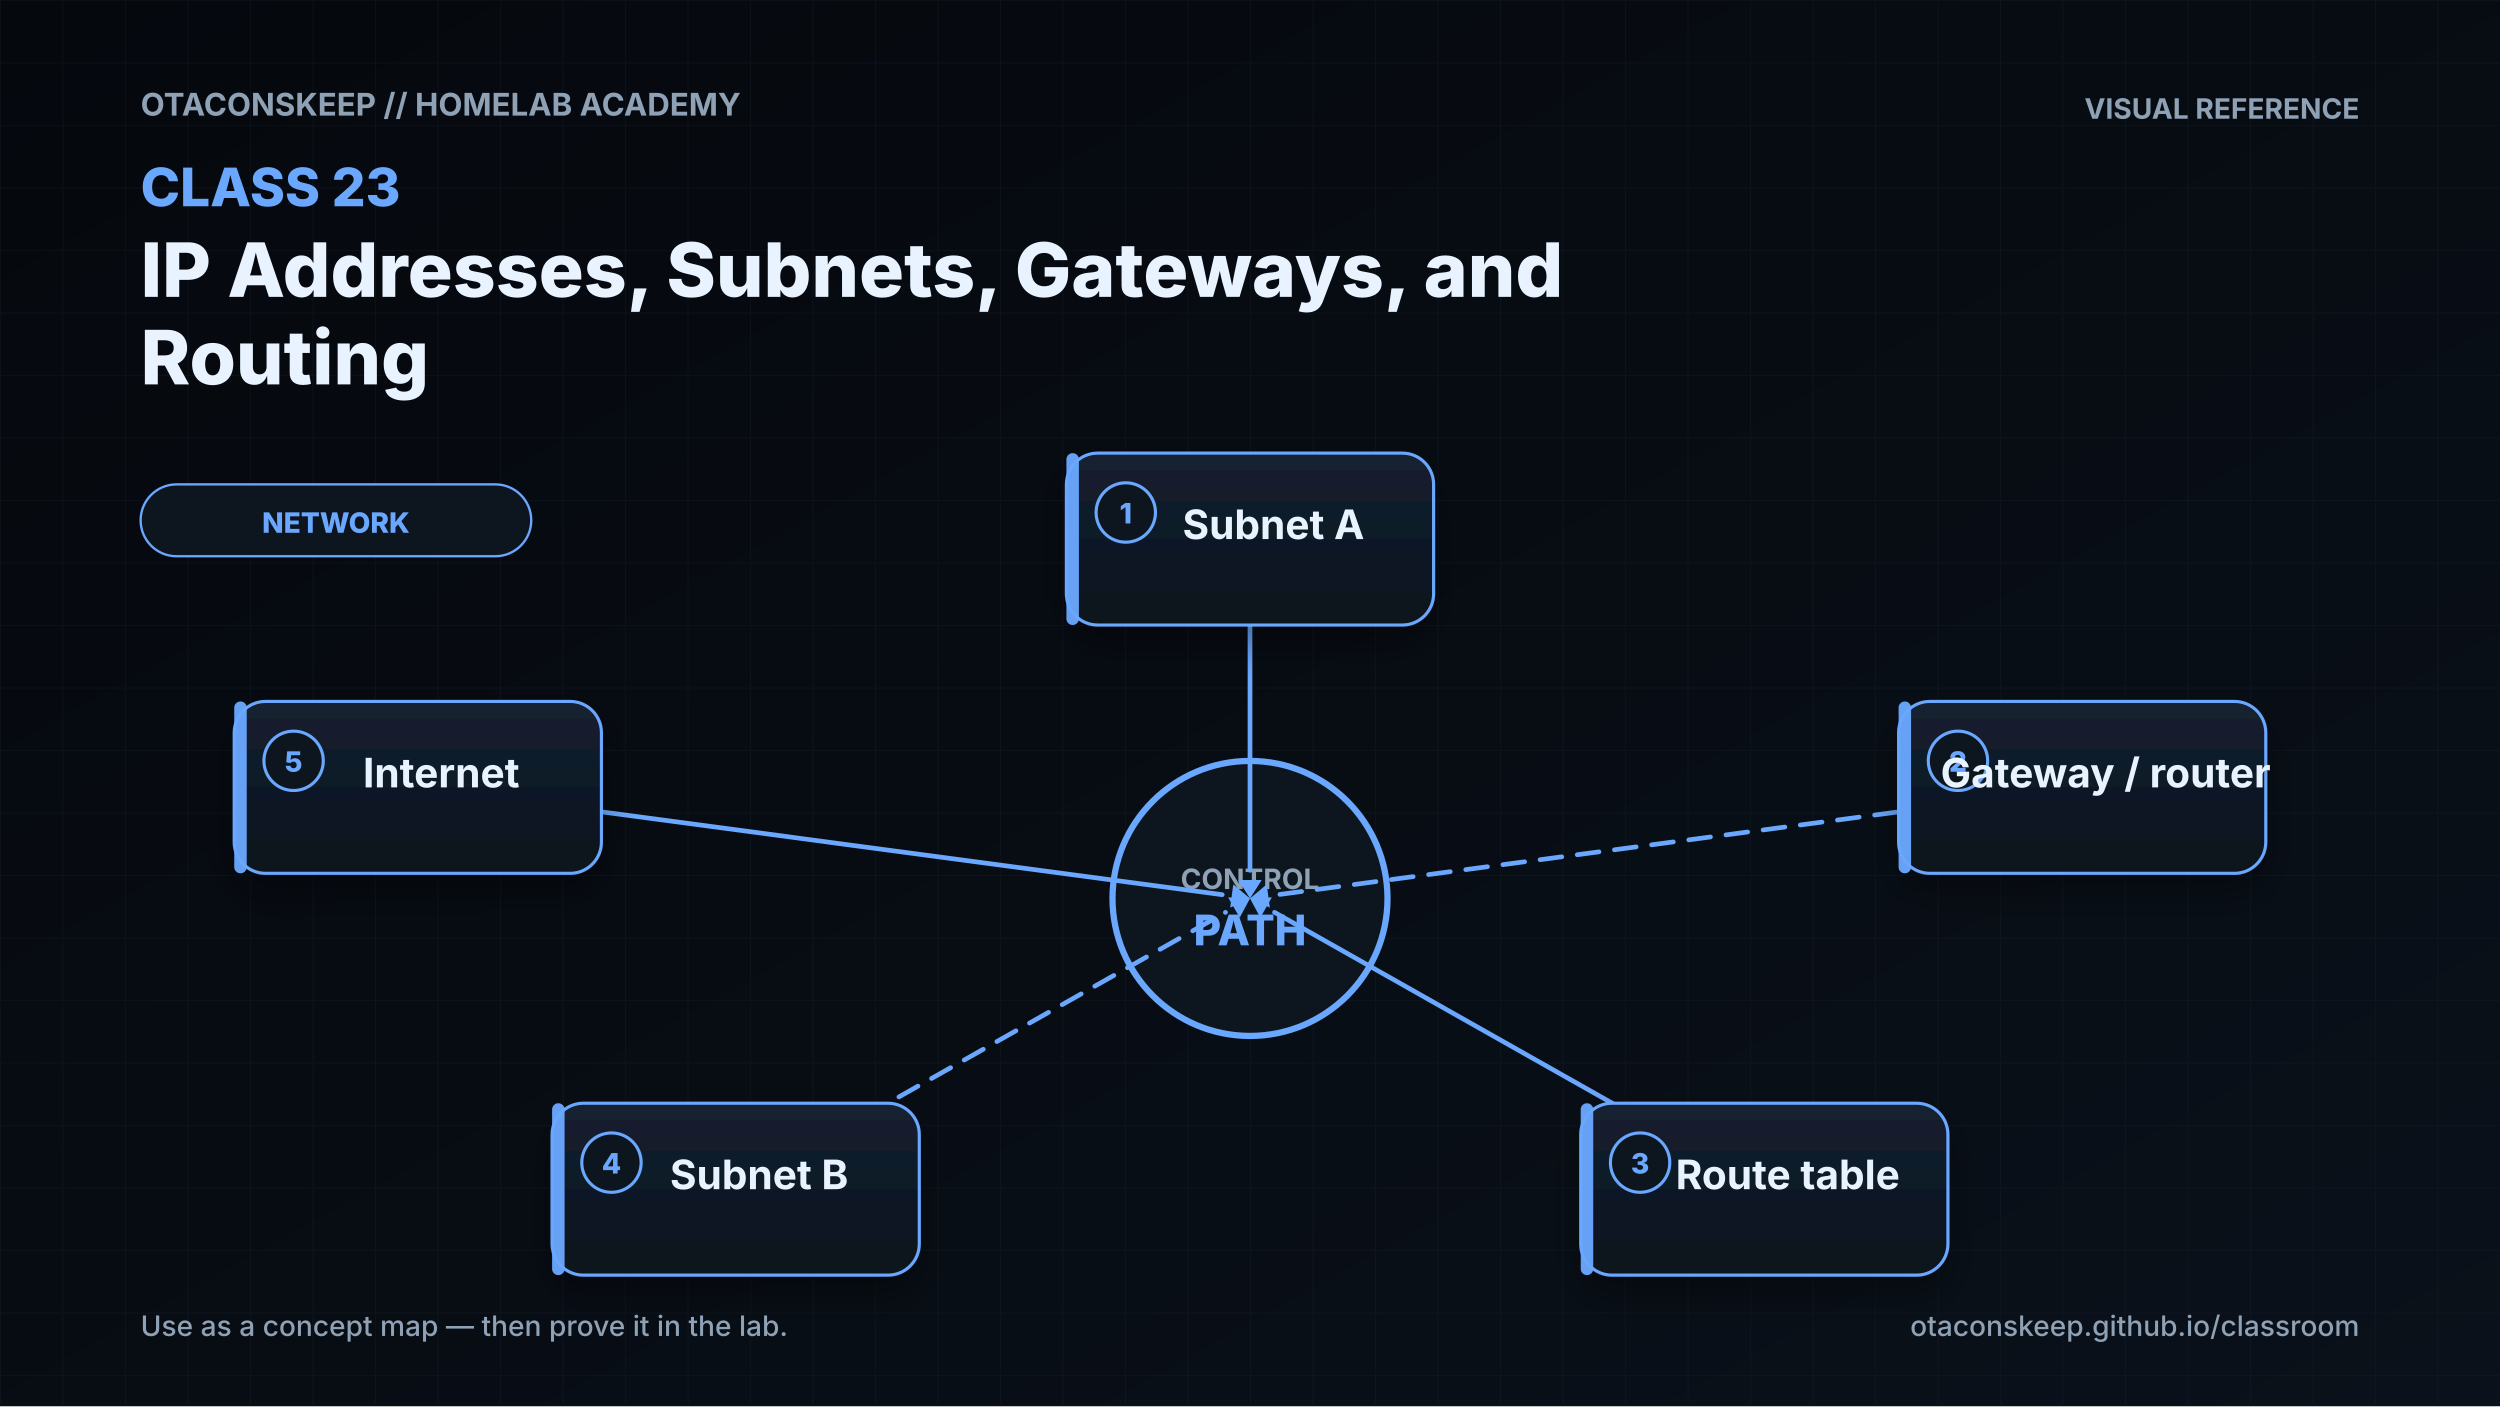
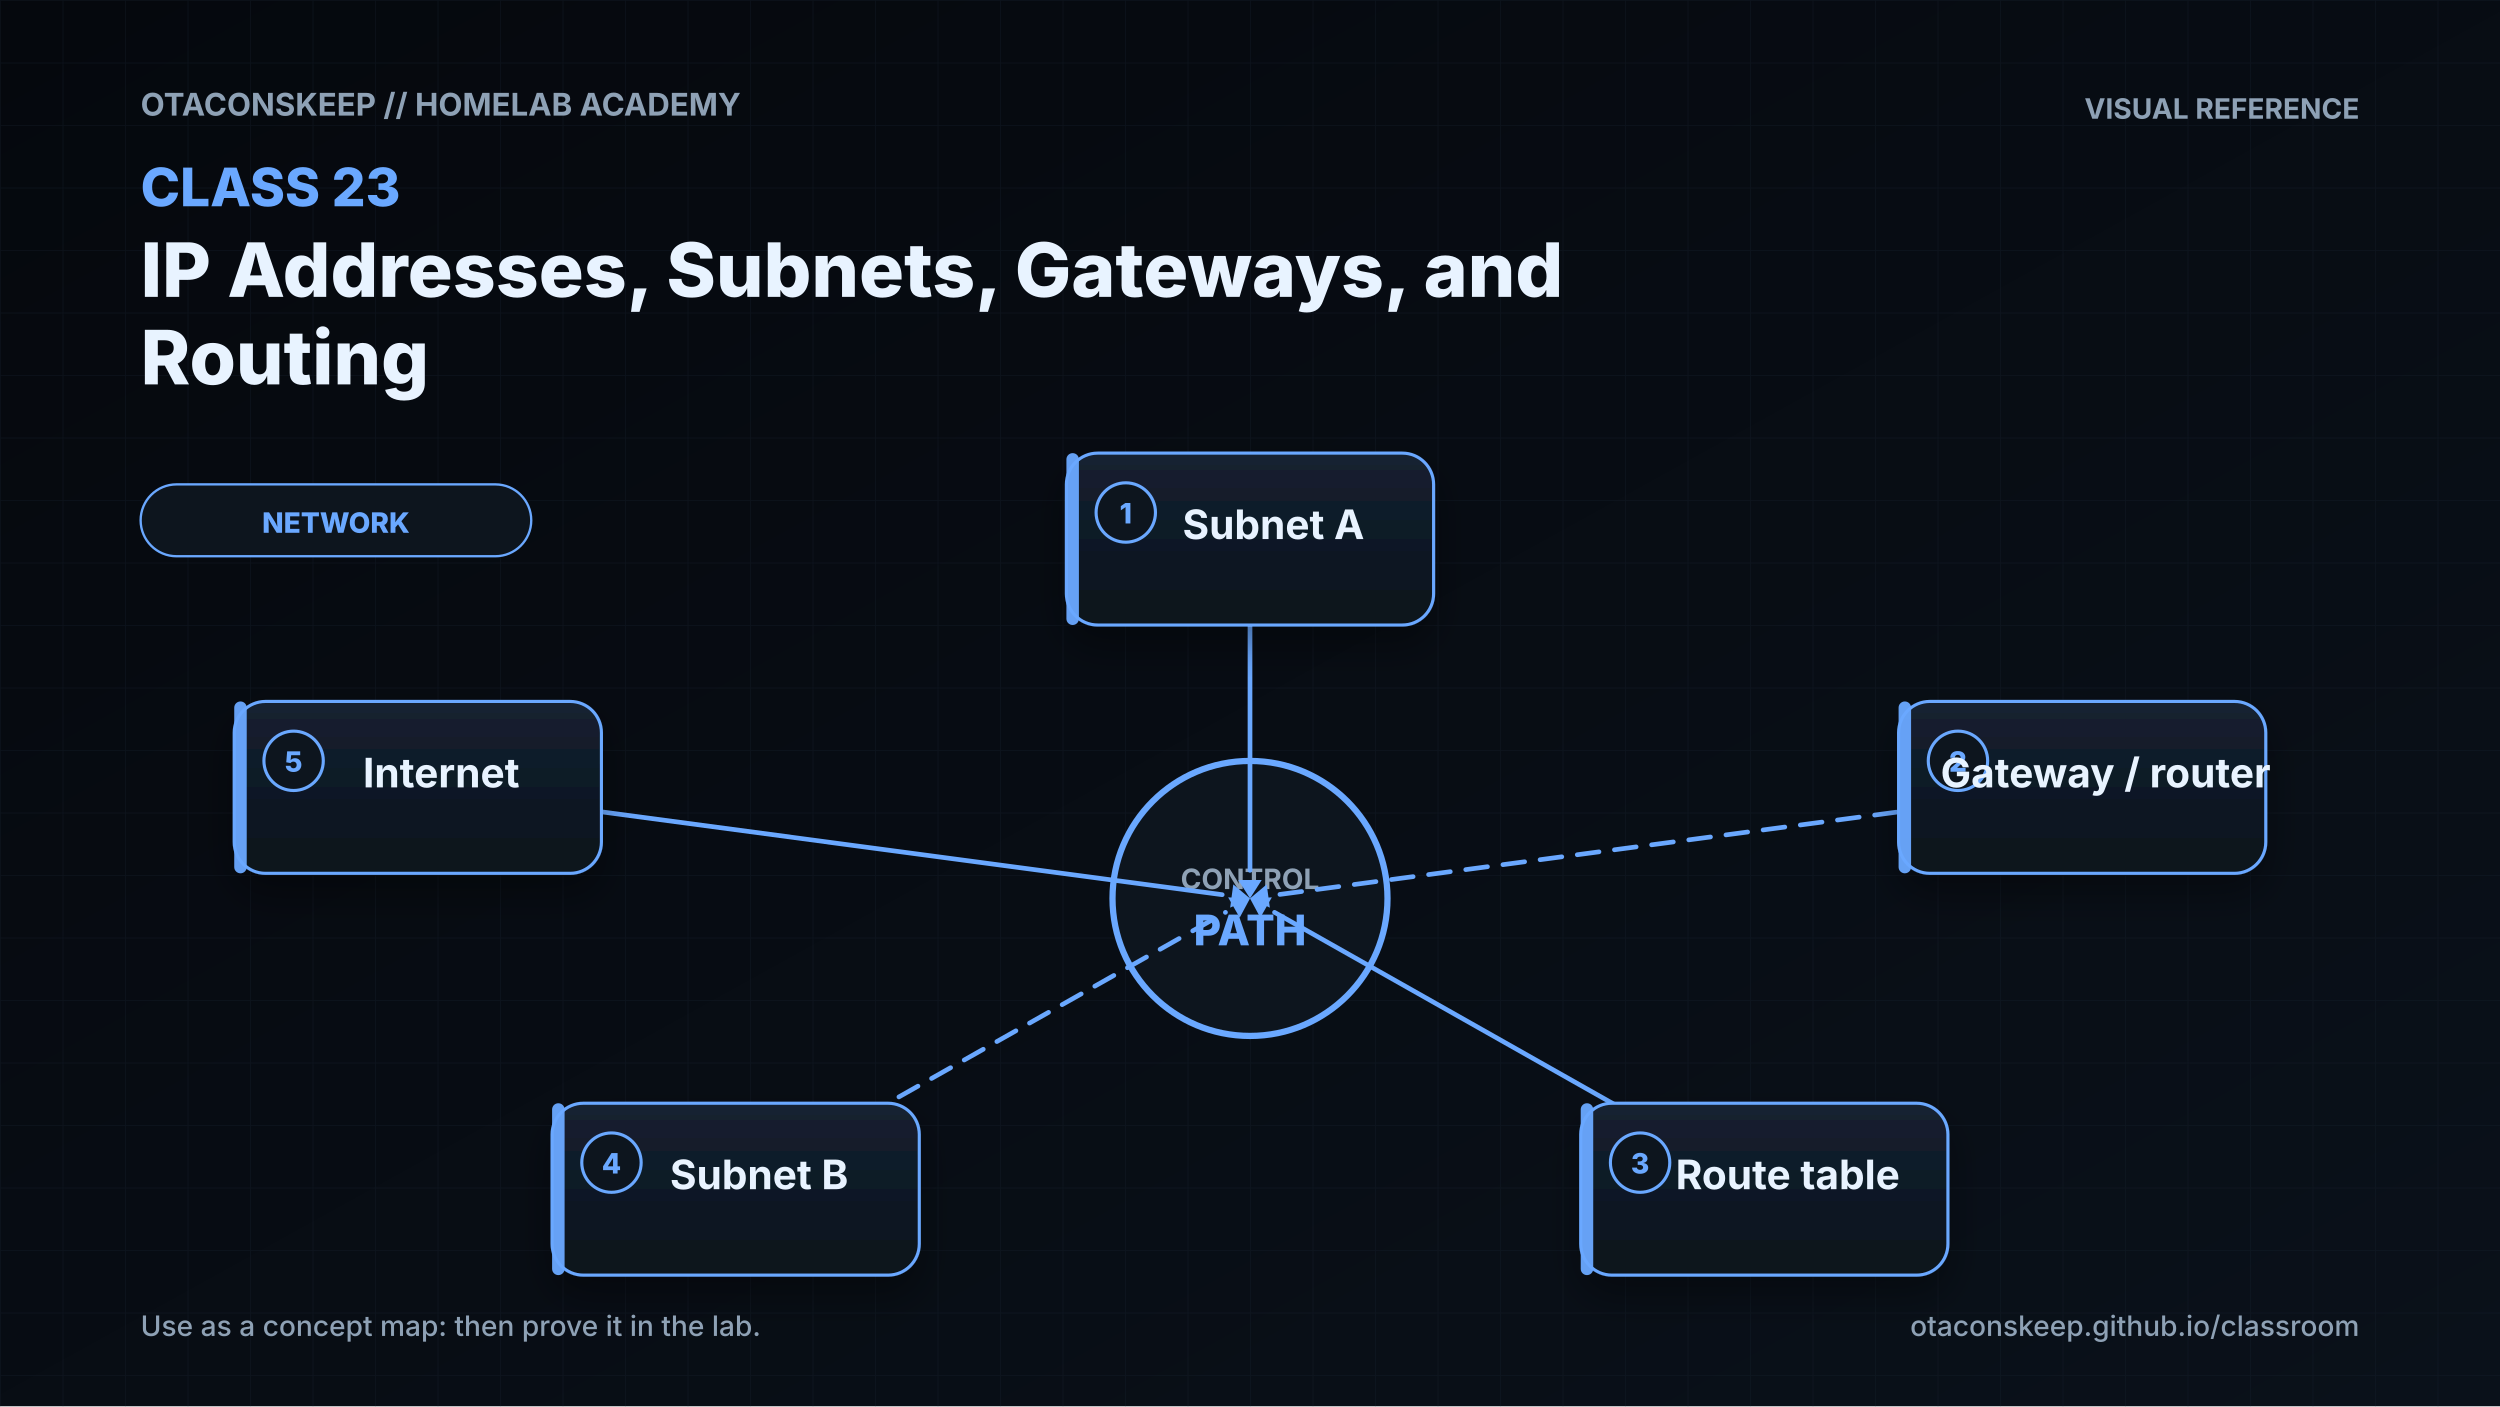
<svg xmlns="http://www.w3.org/2000/svg" width="1600" height="900" viewBox="0 0 1600 900">
  <defs>
    <linearGradient id="bg" x1="0" y1="0" x2="1" y2="1">
      <stop offset="0" stop-color="#05080d" />
      <stop offset="1" stop-color="#0a111a" />
    </linearGradient>
    <linearGradient id="glass" x1="0" y1="0" x2="0" y2="1">
      <stop offset="0" stop-color="#142131" />
      <stop offset="1" stop-color="#0b121b" />
    </linearGradient>
    <filter id="shadow" x="-30%" y="-30%" width="160%" height="160%">
      <feDropShadow dx="0" dy="12" stdDeviation="12" flood-color="#000" flood-opacity="0.35" />
    </filter>
    <filter id="glow">
      <feGaussianBlur stdDeviation="4" result="blur" />
      <feMerge>
        <feMergeNode in="blur" />
        <feMergeNode in="SourceGraphic" />
      </feMerge>
    </filter>
    <pattern id="grid" width="40" height="40" patternUnits="userSpaceOnUse">
      <path d="M 40 0 L 0 0 0 40" fill="none" stroke="#182331" stroke-width="1" opacity="0.55" />
    </pattern>
  </defs>
  <rect width="100%" height="100%" fill="url(#bg)" />
  <rect width="100%" height="100%" fill="url(#grid)" opacity="0.65" />
  <text x="90" y="74" font-family="Inter,Segoe UI,Arial,sans-serif" font-size="20" font-weight="700" fill="#8ea1b5" text-anchor="start" opacity="1">OTACONSKEEP // HOMELAB ACADEMY</text>
  <text x="90" y="132" font-family="Inter,Segoe UI,Arial,sans-serif" font-size="34" font-weight="800" fill="#6aa8ff" text-anchor="start" opacity="1">CLASS 23</text>
  <text x="90" y="190" font-family="Inter,Segoe UI,Arial,sans-serif" font-size="48" font-weight="800" fill="#e8f3ff" text-anchor="start" opacity="1">IP Addresses, Subnets, Gateways, and</text>
  <text x="90" y="246" font-family="Inter,Segoe UI,Arial,sans-serif" font-size="48" font-weight="800" fill="#e8f3ff" text-anchor="start" opacity="1">Routing</text>
  <rect x="90" y="310" width="250" height="46" rx="23" fill="#0d151e" stroke="#6aa8ff" stroke-width="1.5" opacity="1" />
  <text x="215" y="341" font-family="Inter,Segoe UI,Arial,sans-serif" font-size="18" font-weight="800" fill="#6aa8ff" text-anchor="middle" opacity="1">NETWORK</text>
  <text x="1510" y="76" font-family="Inter,Segoe UI,Arial,sans-serif" font-size="18" font-weight="700" fill="#8ea1b5" text-anchor="end" opacity="1">VISUAL REFERENCE</text>
  <circle cx="800" cy="575" r="88" fill="#0d151e" stroke="#6aa8ff" stroke-width="4" />
  <text x="800" y="569" font-family="Inter,Segoe UI,Arial,sans-serif" font-size="18" font-weight="700" fill="#8ea1b5" text-anchor="middle" opacity="1">CONTROL</text>
  <text x="800" y="605" font-family="Inter,Segoe UI,Arial,sans-serif" font-size="27" font-weight="800" fill="#6aa8ff" text-anchor="middle" opacity="1">PATH</text>
  <line x1="800.0" y1="345.0" x2="800.0" y2="557.0" stroke="#6aa8ff" stroke-width="3" stroke-linecap="round" />
  <polygon points="800,575 792.5,563.2 807.5,563.2" fill="#6aa8ff" />
  <rect x="682.5" y="290.0" width="235" height="110" rx="20" fill="url(#glass)" stroke="#6aa8ff" stroke-width="2" opacity="1" filter="url(#shadow)" />
  <rect x="682.5" y="290.0" width="8" height="110" rx="4" fill="#6aa8ff" opacity="0.95" />
  <circle cx="720.5" cy="328.0" r="19" fill="#0d151e" stroke="#6aa8ff" stroke-width="2" />
  <text x="720.5" y="335.0" font-family="Inter,Segoe UI,Arial,sans-serif" font-size="18" font-weight="800" fill="#6aa8ff" text-anchor="middle" opacity="1">1</text>
  <text x="815.0" y="345.0" font-family="Inter,Segoe UI,Arial,sans-serif" font-size="26" font-weight="700" fill="#e8f3ff" text-anchor="middle" opacity="1">Subnet A</text>
  <line x1="1332.592" y1="503.926" x2="817.8" y2="572.6" stroke="#6aa8ff" stroke-width="3" stroke-linecap="round" stroke-dasharray="14 10" />
  <polygon points="800,575 810.7,566.0 812.7,580.9" fill="#6aa8ff" />
  <rect x="1215.092" y="448.926" width="235" height="110" rx="20" fill="url(#glass)" stroke="#6aa8ff" stroke-width="2" opacity="1" filter="url(#shadow)" />
  <rect x="1215.092" y="448.926" width="8" height="110" rx="4" fill="#6aa8ff" opacity="0.95" />
  <circle cx="1253.092" cy="486.926" r="19" fill="#0d151e" stroke="#6aa8ff" stroke-width="2" />
  <text x="1253.092" y="493.926" font-family="Inter,Segoe UI,Arial,sans-serif" font-size="18" font-weight="800" fill="#6aa8ff" text-anchor="middle" opacity="1">2</text>
  <text x="1347.592" y="503.926" font-family="Inter,Segoe UI,Arial,sans-serif" font-size="26" font-weight="700" fill="#e8f3ff" text-anchor="middle" opacity="1">Gateway / router</text>
  <line x1="1129.16" y1="761.074" x2="815.7" y2="583.9" stroke="#6aa8ff" stroke-width="3" stroke-linecap="round" />
  <polygon points="800,575 814.0,574.3 806.6,587.3" fill="#6aa8ff" />
  <rect x="1011.66" y="706.074" width="235" height="110" rx="20" fill="url(#glass)" stroke="#6aa8ff" stroke-width="2" opacity="1" filter="url(#shadow)" />
  <rect x="1011.66" y="706.074" width="8" height="110" rx="4" fill="#6aa8ff" opacity="0.95" />
  <circle cx="1049.66" cy="744.074" r="19" fill="#0d151e" stroke="#6aa8ff" stroke-width="2" />
  <text x="1049.66" y="751.074" font-family="Inter,Segoe UI,Arial,sans-serif" font-size="18" font-weight="800" fill="#6aa8ff" text-anchor="middle" opacity="1">3</text>
  <text x="1144.16" y="761.074" font-family="Inter,Segoe UI,Arial,sans-serif" font-size="26" font-weight="700" fill="#e8f3ff" text-anchor="middle" opacity="1">Route table</text>
  <line x1="470.84" y1="761.074" x2="784.3" y2="583.9" stroke="#6aa8ff" stroke-width="3" stroke-linecap="round" stroke-dasharray="14 10" />
  <polygon points="800,575 793.4,587.3 786.0,574.3" fill="#6aa8ff" />
  <rect x="353.34" y="706.074" width="235" height="110" rx="20" fill="url(#glass)" stroke="#6aa8ff" stroke-width="2" opacity="1" filter="url(#shadow)" />
  <rect x="353.34" y="706.074" width="8" height="110" rx="4" fill="#6aa8ff" opacity="0.95" />
  <circle cx="391.34" cy="744.074" r="19" fill="#0d151e" stroke="#6aa8ff" stroke-width="2" />
  <text x="391.34" y="751.074" font-family="Inter,Segoe UI,Arial,sans-serif" font-size="18" font-weight="800" fill="#6aa8ff" text-anchor="middle" opacity="1">4</text>
  <text x="485.84" y="761.074" font-family="Inter,Segoe UI,Arial,sans-serif" font-size="26" font-weight="700" fill="#e8f3ff" text-anchor="middle" opacity="1">Subnet B</text>
  <line x1="267.408" y1="503.926" x2="782.2" y2="572.6" stroke="#6aa8ff" stroke-width="3" stroke-linecap="round" />
  <polygon points="800,575 787.3,580.9 789.3,566.0" fill="#6aa8ff" />
  <rect x="149.908" y="448.926" width="235" height="110" rx="20" fill="url(#glass)" stroke="#6aa8ff" stroke-width="2" opacity="1" filter="url(#shadow)" />
  <rect x="149.908" y="448.926" width="8" height="110" rx="4" fill="#6aa8ff" opacity="0.95" />
  <circle cx="187.908" cy="486.926" r="19" fill="#0d151e" stroke="#6aa8ff" stroke-width="2" />
  <text x="187.908" y="493.926" font-family="Inter,Segoe UI,Arial,sans-serif" font-size="18" font-weight="800" fill="#6aa8ff" text-anchor="middle" opacity="1">5</text>
  <text x="282.408" y="503.926" font-family="Inter,Segoe UI,Arial,sans-serif" font-size="26" font-weight="700" fill="#e8f3ff" text-anchor="middle" opacity="1">Internet</text>
-   <text x="90" y="855" font-family="Inter,Segoe UI,Arial,sans-serif" font-size="18" font-weight="500" fill="#8ea1b5" text-anchor="start" opacity="1">Use as a concept map — then prove it in the lab.</text>
+   <text x="90" y="855" font-family="Inter,Segoe UI,Arial,sans-serif" font-size="18" font-weight="500" fill="#8ea1b5" text-anchor="start" opacity="1">Use as a concept map: then prove it in the lab.</text>
  <text x="1510" y="855" font-family="Inter,Segoe UI,Arial,sans-serif" font-size="18" font-weight="500" fill="#8ea1b5" text-anchor="end" opacity="1">otaconskeep.github.io/classroom</text>
</svg>
